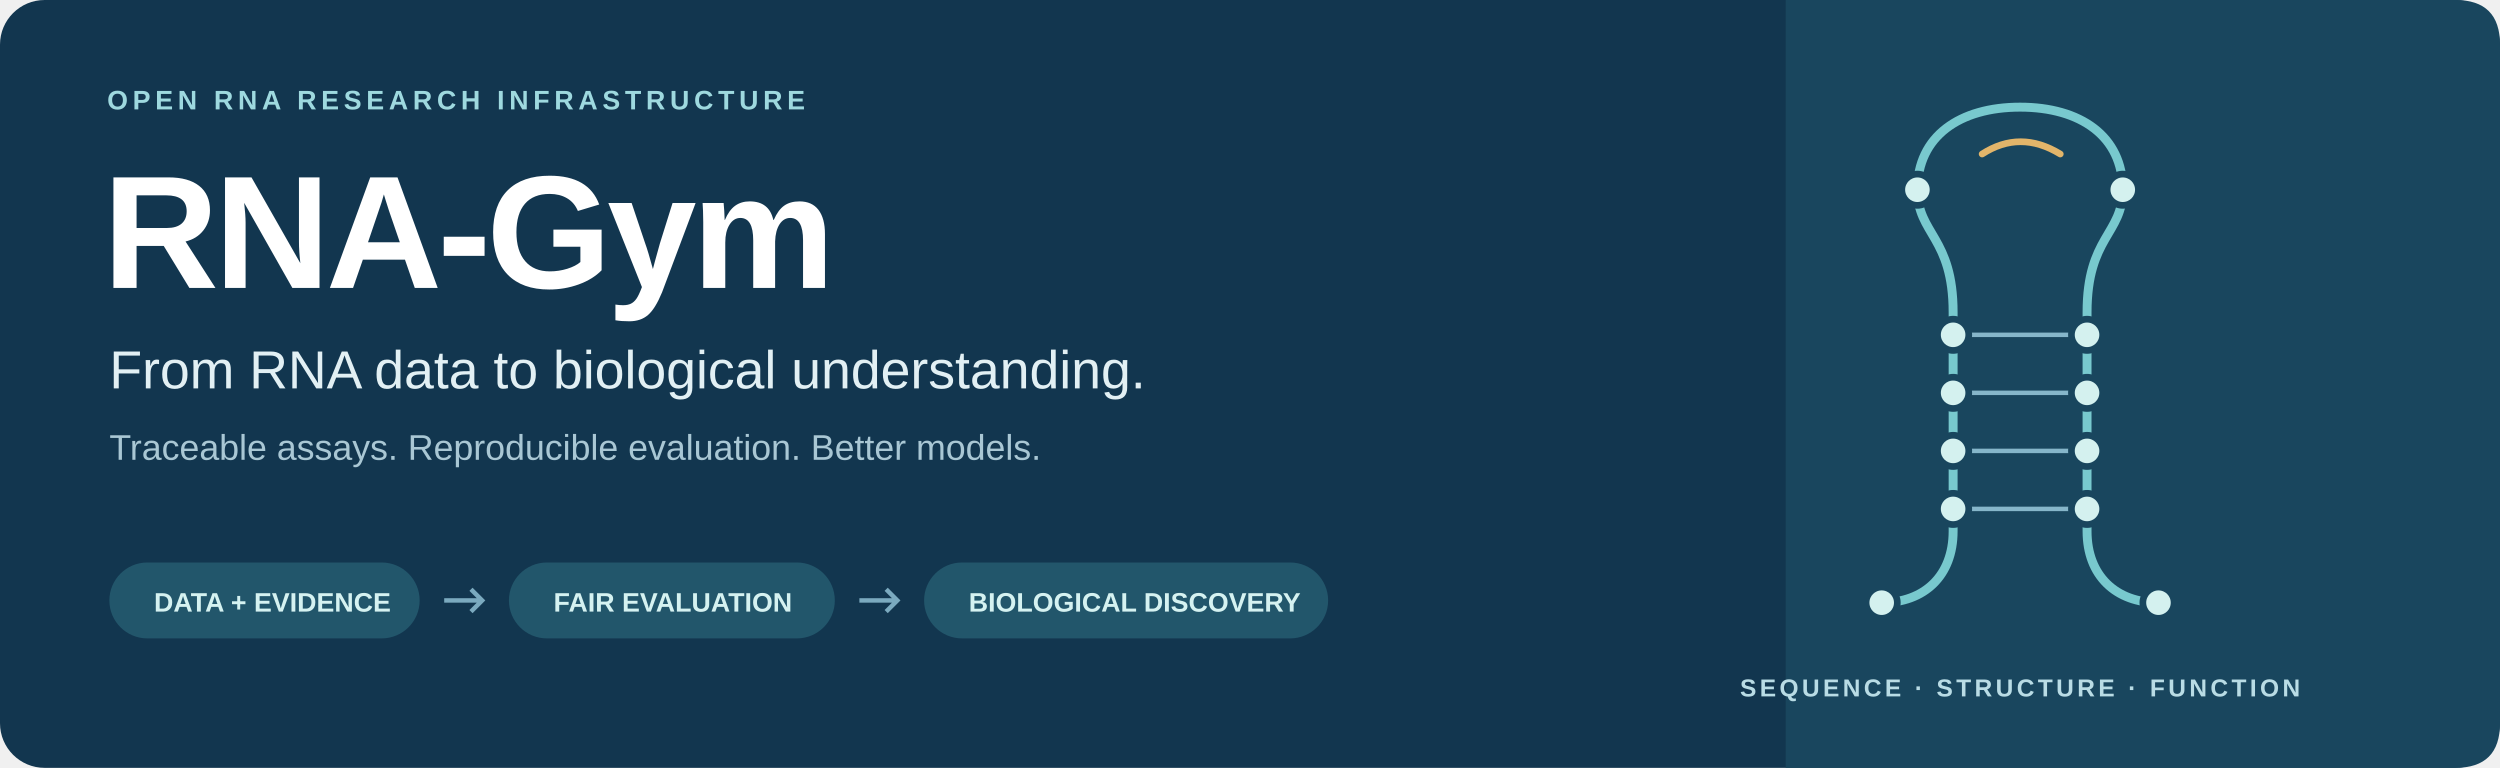
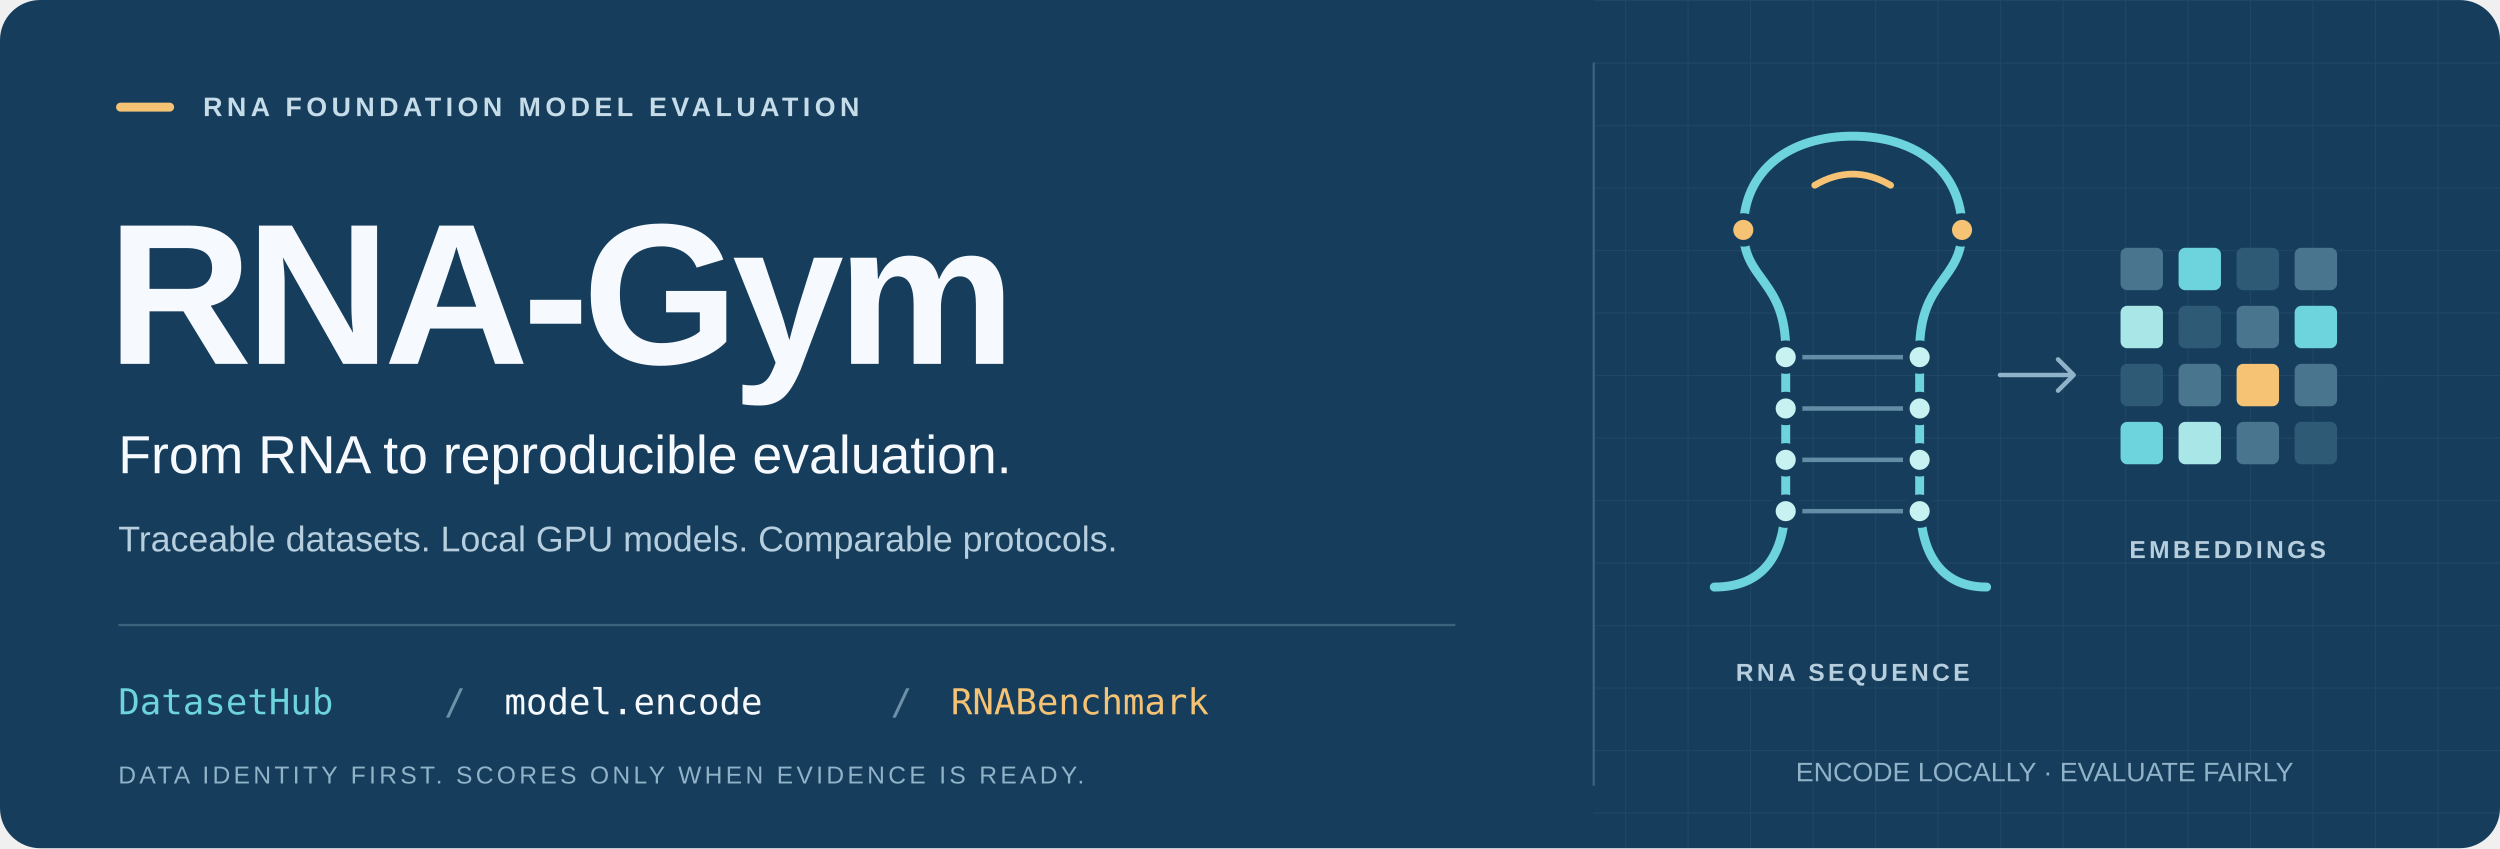
- <svg xmlns="http://www.w3.org/2000/svg" width="1120" height="344" viewBox="0 0 1120 344" role="img" aria-labelledby="title description">
-   <rect width="1120" height="344" rx="20" fill="#12364f" />
-   <path d="M800 0H1100Q1120 0 1120 20V324Q1120 344 1100 344H800Z" fill="#19465e" />
-   <g fill="#9ed9df" font-family="Arial,Helvetica,sans-serif" font-size="12" font-weight="700" letter-spacing="2.1">
-     <text x="48" y="49">OPEN RNA RESEARCH INFRASTRUCTURE</text>
+ <svg xmlns="http://www.w3.org/2000/svg" width="1120" height="380" viewBox="0 0 1120 380" role="img" aria-labelledby="title description">
+   <defs>
+     <pattern id="grid" width="28" height="28" patternUnits="userSpaceOnUse">
+       <path d="M28 0H0V28" fill="none" stroke="#ffffff" stroke-opacity="0.045" />
+     </pattern>
+   </defs>
+   <rect width="1120" height="380" rx="18" fill="#163e5c" />
+   <rect x="714" width="406" height="380" fill="url(#grid)" />
+   <path d="M714 28V352" stroke="#3c627c" />
+   <rect x="52" y="46" width="26" height="4" rx="2" fill="#f6c375" />
+   <text x="91" y="52" fill="#c7dce9" font-family="Arial,Helvetica,sans-serif" font-size="12" font-weight="700" letter-spacing="2">RNA FOUNDATION MODEL EVALUATION</text>
+   <text x="48" y="163" fill="#f6fafe" font-family="Arial,Helvetica,sans-serif" font-size="90" font-weight="700" letter-spacing="-3">RNA-Gym</text>
+   <text x="53" y="212" fill="#f6fafe" font-family="Arial,Helvetica,sans-serif" font-size="24">From RNA to reproducible evaluation.</text>
+   <text x="53" y="247" fill="#b6cedd" font-family="Arial,Helvetica,sans-serif" font-size="16">Traceable datasets. Local GPU models. Comparable protocols.</text>
+   <path d="M53 280H652" stroke="#3c627c" />
+   <g font-family="monospace" font-size="16">
+     <text x="53" y="320" fill="#6dd3dc">DatasetHub</text>
+     <text x="199" y="320" fill="#6e91a9">/</text>
+     <text x="226" y="320" fill="#f6fafe">model.encode</text>
+     <text x="399" y="320" fill="#6e91a9">/</text>
+     <text x="426" y="320" fill="#f6c375">RNABenchmark</text>
  </g>
-   <text x="46" y="129" fill="#ffffff" font-family="Arial,Helvetica,sans-serif" font-size="72" font-weight="700" letter-spacing="-2">RNA-Gym</text>
-   <text x="49" y="174" fill="#e2f0f4" font-family="Arial,Helvetica,sans-serif" font-size="24">From RNA data to biological understanding.</text>
-   <text x="49" y="206" fill="#a9c7d4" font-family="Arial,Helvetica,sans-serif" font-size="16">Traceable assays. Reproducible evaluation. Better models.</text>
-   <g font-family="Arial,Helvetica,sans-serif" font-size="12" font-weight="700">
-     <rect x="49" y="252" width="139" height="34" rx="17" fill="#22566b" />
-     <text x="69" y="274" fill="#d5f2f1">DATA + EVIDENCE</text>
-     <path d="M199 269H216M211 264L216 269 211 274" fill="none" stroke="#7baabf" stroke-width="2" />
-     <rect x="228" y="252" width="146" height="34" rx="17" fill="#22566b" />
-     <text x="248" y="274" fill="#d5f2f1">FAIR EVALUATION</text>
-     <path d="M385 269H402M397 264L402 269 397 274" fill="none" stroke="#7baabf" stroke-width="2" />
-     <rect x="414" y="252" width="181" height="34" rx="17" fill="#22566b" />
-     <text x="434" y="274" fill="#d5f2f1">BIOLOGICAL DISCOVERY</text>
+   <text x="53" y="351" fill="#91b3c9" font-family="Arial,Helvetica,sans-serif" font-size="11" letter-spacing="1.5">DATA IDENTITY FIRST. SCORES ONLY WHEN EVIDENCE IS READY.</text>
+   <g fill="none" stroke-linecap="round" stroke-linejoin="round">
+     <path d="M768 263C792 263 800 246 800 223V157C800 125 781 126 781 103C781 76 802 61 830 61C858 61 879 76 879 103C879 126 860 125 860 157V223C860 246 868 263 890 263" stroke="#6dd3dc" stroke-width="4" />
+     <path d="M800 160H860M800 183H860M800 206H860M800 229H860" stroke="#638ca6" stroke-width="2" />
+     <path d="M813 83Q830 73 847 83" stroke="#f6c375" stroke-width="3" />
+     <path d="M896 168H929M922 161L929 168 922 175" stroke="#91b3c9" stroke-width="2" />
  </g>
-   <g fill="none" stroke-linecap="round" stroke-linejoin="round">
-     <path d="M843 270C862 270 875 258 875 238V140C875 106 859 105 859 85C859 61 878 48 905 48C932 48 951 61 951 85C951 105 935 106 935 140V238C935 258 948 270 967 270" stroke="#78c9ce" stroke-width="4" />
-     <path d="M875 150H935M875 176H935M875 202H935M875 228H935" stroke="#86b6ca" stroke-width="2" />
-     <path d="M888 69Q905 58 923 69" stroke="#e2b56a" stroke-width="3" />
+   <g stroke="#163e5c" stroke-width="3">
+     <g fill="#c8f1f1">
+       <circle cx="800" cy="160" r="6" />
+       <circle cx="860" cy="160" r="6" />
+       <circle cx="800" cy="183" r="6" />
+       <circle cx="860" cy="183" r="6" />
+       <circle cx="800" cy="206" r="6" />
+       <circle cx="860" cy="206" r="6" />
+       <circle cx="800" cy="229" r="6" />
+       <circle cx="860" cy="229" r="6" />
+     </g>
+     <g fill="#f6c375">
+       <circle cx="781" cy="103" r="6" />
+       <circle cx="879" cy="103" r="6" />
+     </g>
  </g>
-   <g fill="#d4f1ef" stroke="#19465e" stroke-width="3">
-     <circle cx="875" cy="150" r="7" />
-     <circle cx="935" cy="150" r="7" />
-     <circle cx="875" cy="176" r="7" />
-     <circle cx="935" cy="176" r="7" />
-     <circle cx="875" cy="202" r="7" />
-     <circle cx="935" cy="202" r="7" />
-     <circle cx="875" cy="228" r="7" />
-     <circle cx="935" cy="228" r="7" />
-     <circle cx="859" cy="85" r="7" />
-     <circle cx="951" cy="85" r="7" />
-     <circle cx="843" cy="270" r="7" />
-     <circle cx="967" cy="270" r="7" />
+   <g>
+     <rect x="950" y="111" width="19" height="19" rx="3" fill="#49758f" />
+     <rect x="976" y="111" width="19" height="19" rx="3" fill="#6dd3dc" />
+     <rect x="1002" y="111" width="19" height="19" rx="3" fill="#2e5a76" />
+     <rect x="1028" y="111" width="19" height="19" rx="3" fill="#49758f" />
+     <rect x="950" y="137" width="19" height="19" rx="3" fill="#a8e6e8" />
+     <rect x="976" y="137" width="19" height="19" rx="3" fill="#2e5a76" />
+     <rect x="1002" y="137" width="19" height="19" rx="3" fill="#49758f" />
+     <rect x="1028" y="137" width="19" height="19" rx="3" fill="#6dd3dc" />
+     <rect x="950" y="163" width="19" height="19" rx="3" fill="#2e5a76" />
+     <rect x="976" y="163" width="19" height="19" rx="3" fill="#49758f" />
+     <rect x="1002" y="163" width="19" height="19" rx="3" fill="#f6c375" />
+     <rect x="1028" y="163" width="19" height="19" rx="3" fill="#49758f" />
+     <rect x="950" y="189" width="19" height="19" rx="3" fill="#6dd3dc" />
+     <rect x="976" y="189" width="19" height="19" rx="3" fill="#a8e6e8" />
+     <rect x="1002" y="189" width="19" height="19" rx="3" fill="#49758f" />
+     <rect x="1028" y="189" width="19" height="19" rx="3" fill="#2e5a76" />
  </g>
-   <g fill="#b9dce5" font-family="Arial,Helvetica,sans-serif" font-size="11" font-weight="700" text-anchor="middle" letter-spacing="1.5">
-     <text x="905" y="312">SEQUENCE · STRUCTURE · FUNCTION</text>
+   <g fill="#b6cedd" font-family="Arial,Helvetica,sans-serif" font-size="11" font-weight="700" letter-spacing="1.5" text-anchor="middle">
+     <text x="830" y="305">RNA SEQUENCE</text>
+     <text x="998" y="250">EMBEDDINGS</text>
  </g>
+   <text x="916" y="350" fill="#91b3c9" font-family="Arial,Helvetica,sans-serif" font-size="12" text-anchor="middle">ENCODE LOCALLY · EVALUATE FAIRLY</text>
</svg>
